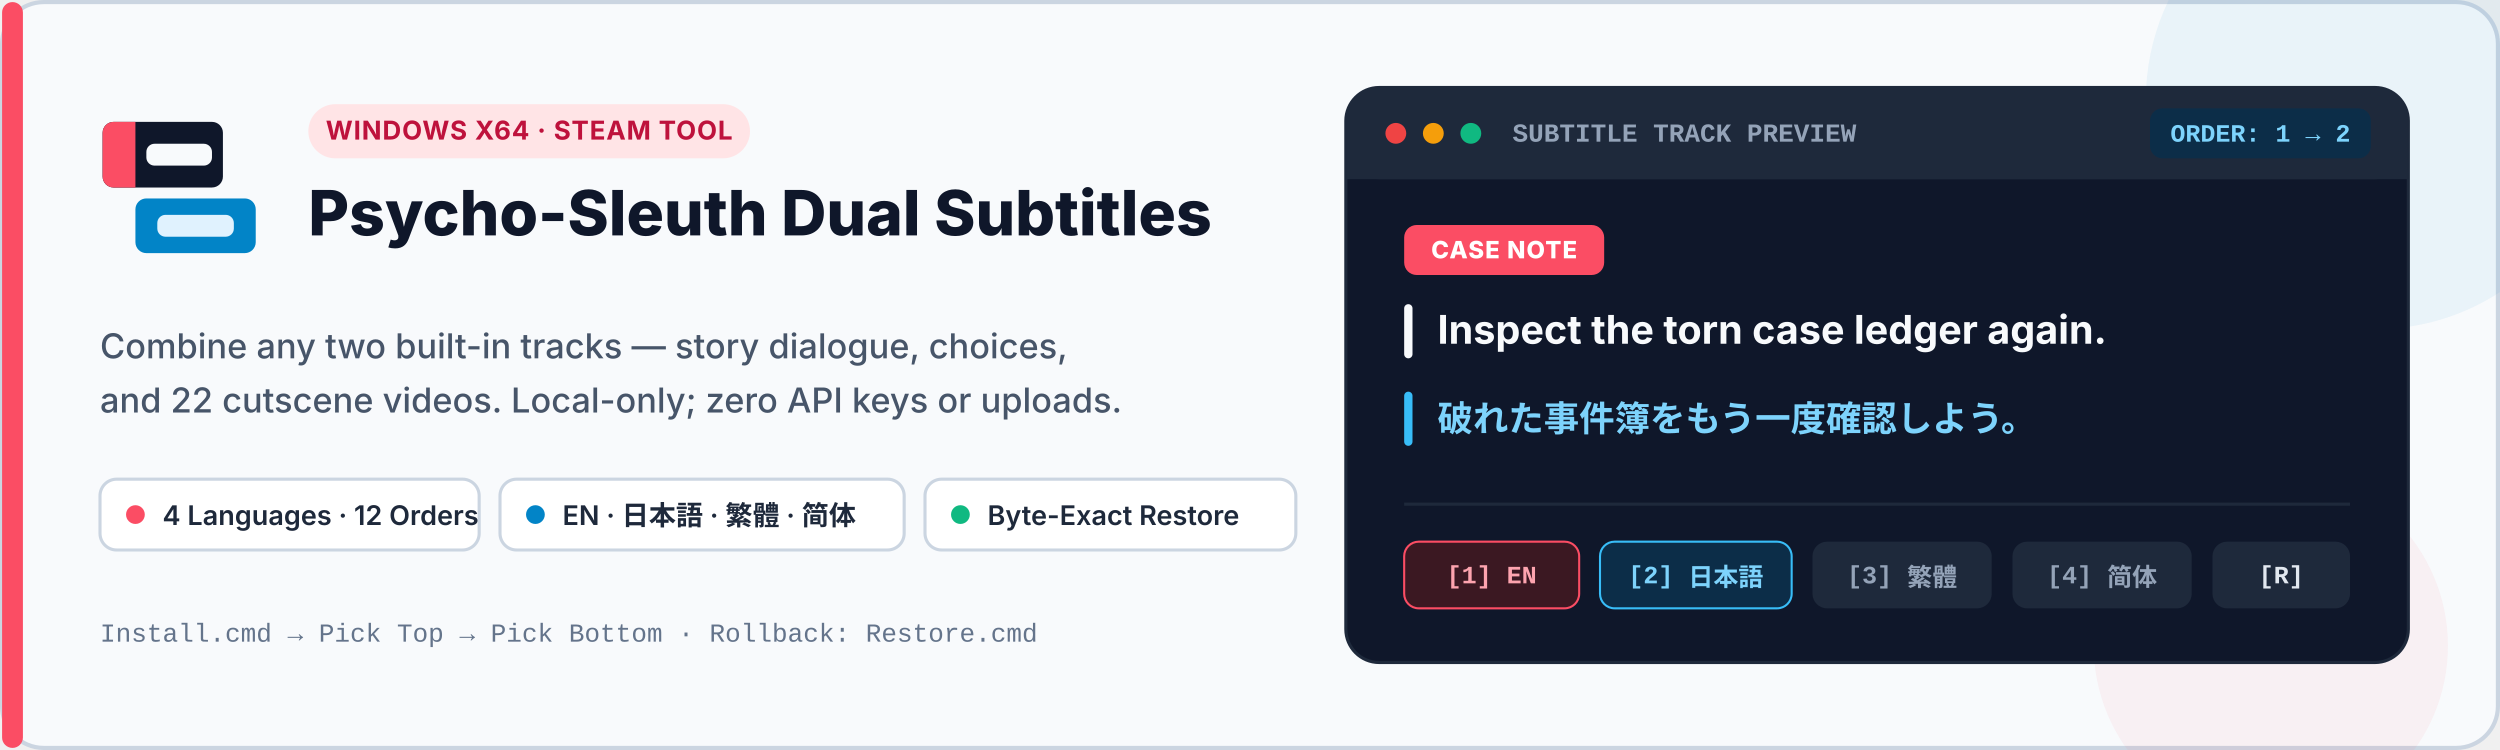
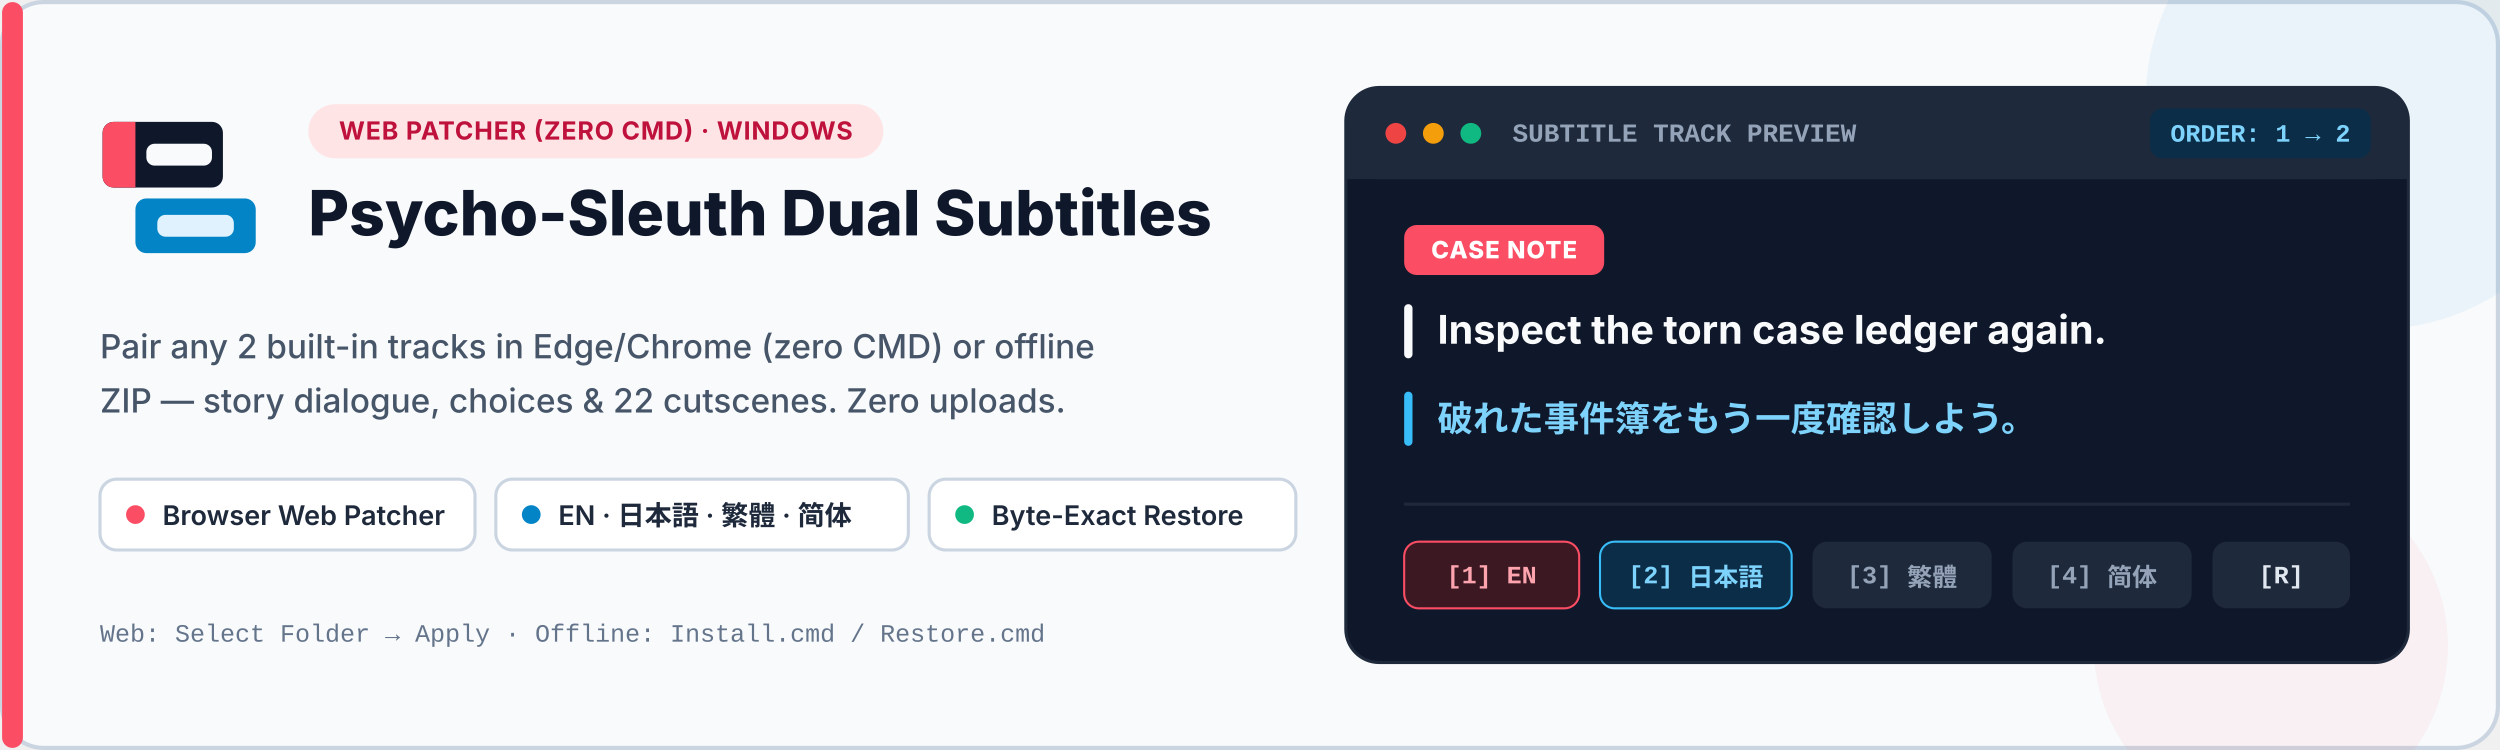
<svg xmlns="http://www.w3.org/2000/svg" width="1200" height="360" viewBox="0 0 1200 360" role="img" aria-labelledby="title desc">
  <rect x="1" y="1" width="1198" height="358" rx="20" fill="#F8FAFC" stroke="#CBD5E1" stroke-width="2" />
  <rect x="1" y="1" width="10" height="358" rx="5" fill="#FB4D64" />
  <circle cx="1140" cy="48" r="110" fill="#0284C7" opacity="0.06" />
  <circle cx="1090" cy="310" r="85" fill="#FB4D64" opacity="0.06" />
  <g transform="translate(44, 48) scale(0.082031)">
    <rect x="256" y="576" width="704" height="320" rx="64" fill="#0284C7" />
    <rect x="384" y="672" width="448" height="128" rx="48" fill="#E0F2FE" />
    <rect x="64" y="128" width="704" height="384" rx="64" fill="#0F172A" />
    <path d="M128 128H256V512H128C92.654 512 64 483.346 64 448V192C64 156.654 92.654 128 128 128Z" fill="#FB4D64" />
    <rect x="320" y="256" width="384" height="128" rx="48" fill="#F8FAFC" />
  </g>
-   <rect x="148" y="50" width="212" height="26" rx="13" fill="#FFE4E6" />
-   <text x="254" y="67" text-anchor="middle" font-family="'Inter', -apple-system, BlinkMacSystemFont, 'Segoe UI', 'Microsoft YaHei UI', 'Meiryo', sans-serif" font-size="12.5" font-weight="700" letter-spacing="0.4" fill="#BE123C">WINDOWS X64 · STEAM TOOL</text>
+   <rect x="148" y="50" width="276" height="26" rx="13" fill="#FFE4E6" />
+   <text x="286" y="67" text-anchor="middle" font-family="'Inter', -apple-system, BlinkMacSystemFont, 'Segoe UI', 'Microsoft YaHei UI', 'Meiryo', sans-serif" font-size="12" font-weight="700" letter-spacing="0.4" fill="#BE123C">WEB PATCHER (ZERO CMD) · WINDOWS</text>
  <text x="148" y="113" font-family="'Inter', -apple-system, BlinkMacSystemFont, 'Segoe UI', 'Microsoft YaHei UI', 'Meiryo', sans-serif" font-size="30" font-weight="800" fill="#0F172A">Psycho-Sleuth Dual Subtitles</text>
-   <text x="48" y="172" font-family="'Inter', -apple-system, BlinkMacSystemFont, 'Segoe UI', 'Microsoft YaHei UI', 'Meiryo', sans-serif" font-size="16.5" font-weight="500" fill="#475569">Combine any two built-in tracks — story dialogue, choices,</text>
-   <text x="48" y="198" font-family="'Inter', -apple-system, BlinkMacSystemFont, 'Segoe UI', 'Microsoft YaHei UI', 'Meiryo', sans-serif" font-size="16.5" font-weight="500" fill="#475569">and 22 cutscene videos. Local-only; zero API keys or uploads.</text>
+   <text x="48" y="172" font-family="'Inter', -apple-system, BlinkMacSystemFont, 'Segoe UI', 'Microsoft YaHei UI', 'Meiryo', sans-serif" font-size="16" font-weight="500" fill="#475569">Pair any 2 built-in tracks in Edge/Chrome (zero CMD) or offline</text>
+   <text x="48" y="198" font-family="'Inter', -apple-system, BlinkMacSystemFont, 'Segoe UI', 'Microsoft YaHei UI', 'Meiryo', sans-serif" font-size="16" font-weight="500" fill="#475569">ZIP — story dialogue, choices &amp; 22 cutscenes. Zero uploads.</text>
  <g font-family="'Inter', -apple-system, BlinkMacSystemFont, 'Segoe UI', 'Microsoft YaHei UI', 'Meiryo', sans-serif" font-size="13" font-weight="600">
-     <rect x="48" y="230" width="182" height="34" rx="8" fill="#FFFFFF" stroke="#CBD5E1" stroke-width="1.5" />
+     <rect x="48" y="230" width="180" height="34" rx="8" fill="#FFFFFF" stroke="#CBD5E1" stroke-width="1.5" />
    <circle cx="65" cy="247" r="4.5" fill="#FB4D64" />
-     <text x="78" y="252" fill="#1E293B">4 Languages · 12 Orders</text>
-     <rect x="240" y="230" width="194" height="34" rx="8" fill="#FFFFFF" stroke="#CBD5E1" stroke-width="1.5" />
-     <circle cx="257" cy="247" r="4.5" fill="#0284C7" />
-     <text x="270" y="252" fill="#1E293B">EN · 日本語 · 繁體 · 简体</text>
-     <rect x="444" y="230" width="178" height="34" rx="8" fill="#FFFFFF" stroke="#CBD5E1" stroke-width="1.5" />
-     <circle cx="461" cy="247" r="4.5" fill="#10B981" />
-     <text x="474" y="252" fill="#1E293B">Byte-Exact Restore</text>
+     <text x="78" y="252" fill="#1E293B">Browser Web Patcher</text>
+     <rect x="238" y="230" width="198" height="34" rx="8" fill="#FFFFFF" stroke="#CBD5E1" stroke-width="1.5" />
+     <circle cx="255" cy="247" r="4.5" fill="#0284C7" />
+     <text x="268" y="252" fill="#1E293B">EN · 日本語 · 繁體 · 简体</text>
+     <rect x="446" y="230" width="176" height="34" rx="8" fill="#FFFFFF" stroke="#CBD5E1" stroke-width="1.5" />
+     <circle cx="463" cy="247" r="4.5" fill="#10B981" />
+     <text x="476" y="252" fill="#1E293B">Byte-Exact Restore</text>
  </g>
-   <text x="48" y="308" font-family="'JetBrains Mono', Consolas, 'Courier New', monospace" font-size="12.5" fill="#64748B">Install.cmd → Pick Top → Pick Bottom  ·  Rollback: Restore.cmd</text>
+   <text x="48" y="308" font-family="'JetBrains Mono', Consolas, 'Courier New', monospace" font-size="12" fill="#64748B">Web: Select Folder → Apply  ·  Offline: Install.cmd / Restore.cmd</text>
  <rect x="646" y="42" width="510" height="276" rx="16" fill="#0F172A" stroke="#1E293B" stroke-width="1.5" />
  <rect x="646" y="42" width="510" height="44" rx="16" fill="#1E293B" />
  <rect x="646" y="70" width="510" height="16" fill="#1E293B" />
  <circle cx="670" cy="64" r="5" fill="#EF4444" />
  <circle cx="688" cy="64" r="5" fill="#F59E0B" />
  <circle cx="706" cy="64" r="5" fill="#10B981" />
  <text x="726" y="68" font-family="'JetBrains Mono', Consolas, 'Courier New', monospace" font-size="12.5" font-weight="600" fill="#94A3B8">SUBTITLE TRACK PREVIEW</text>
  <rect x="1032" y="52" width="106" height="24" rx="6" fill="#0C2D48" />
  <text x="1085" y="68" text-anchor="middle" font-family="'JetBrains Mono', Consolas, 'Courier New', monospace" font-size="12" font-weight="700" fill="#7DD3FC">ORDER: 1 → 2</text>
  <rect x="674" y="108" width="96" height="24" rx="6" fill="#FB4D64" />
  <text x="722" y="124" text-anchor="middle" font-family="'Inter', -apple-system, BlinkMacSystemFont, 'Segoe UI', 'Microsoft YaHei UI', 'Meiryo', sans-serif" font-size="11.5" font-weight="800" letter-spacing="0.5" fill="#FFFFFF">CASE NOTE</text>
  <rect x="674" y="146" width="4" height="26" rx="2" fill="#F8FAFC" />
  <text x="690" y="165" font-family="'Inter', -apple-system, BlinkMacSystemFont, 'Segoe UI', 'Microsoft YaHei UI', 'Meiryo', sans-serif" font-size="19" font-weight="700" fill="#F8FAFC">Inspect the torn case ledger again.</text>
  <rect x="674" y="188" width="4" height="26" rx="2" fill="#38BDF8" />
  <text x="690" y="207" font-family="'Inter', -apple-system, BlinkMacSystemFont, 'Segoe UI', 'Microsoft YaHei UI', 'Meiryo', sans-serif" font-size="17" font-weight="600" fill="#7DD3FC">破れた事件簿をもう一度確認しよう。</text>
  <line x1="674" y1="242" x2="1128" y2="242" stroke="#1E293B" stroke-width="1.5" />
  <g font-family="'JetBrains Mono', Consolas, 'Courier New', monospace" font-size="12" font-weight="600">
    <rect x="674" y="260" width="84" height="32" rx="7" fill="#3B1822" stroke="#FB4D64" stroke-width="1" />
    <text x="716" y="280" text-anchor="middle" fill="#FDA4AF">[1] EN</text>
    <rect x="768" y="260" width="92" height="32" rx="7" fill="#0C2D48" stroke="#38BDF8" stroke-width="1" />
    <text x="814" y="280" text-anchor="middle" fill="#7DD3FC">[2] 日本語</text>
    <rect x="870" y="260" width="86" height="32" rx="7" fill="#1E293B" />
    <text x="913" y="280" text-anchor="middle" fill="#94A3B8">[3] 繁體</text>
    <rect x="966" y="260" width="86" height="32" rx="7" fill="#1E293B" />
    <text x="1009" y="280" text-anchor="middle" fill="#94A3B8">[4] 简体</text>
    <rect x="1062" y="260" width="66" height="32" rx="7" fill="#1E293B" />
    <text x="1095" y="280" text-anchor="middle" fill="#E2E8F0">[R]</text>
  </g>
</svg>
